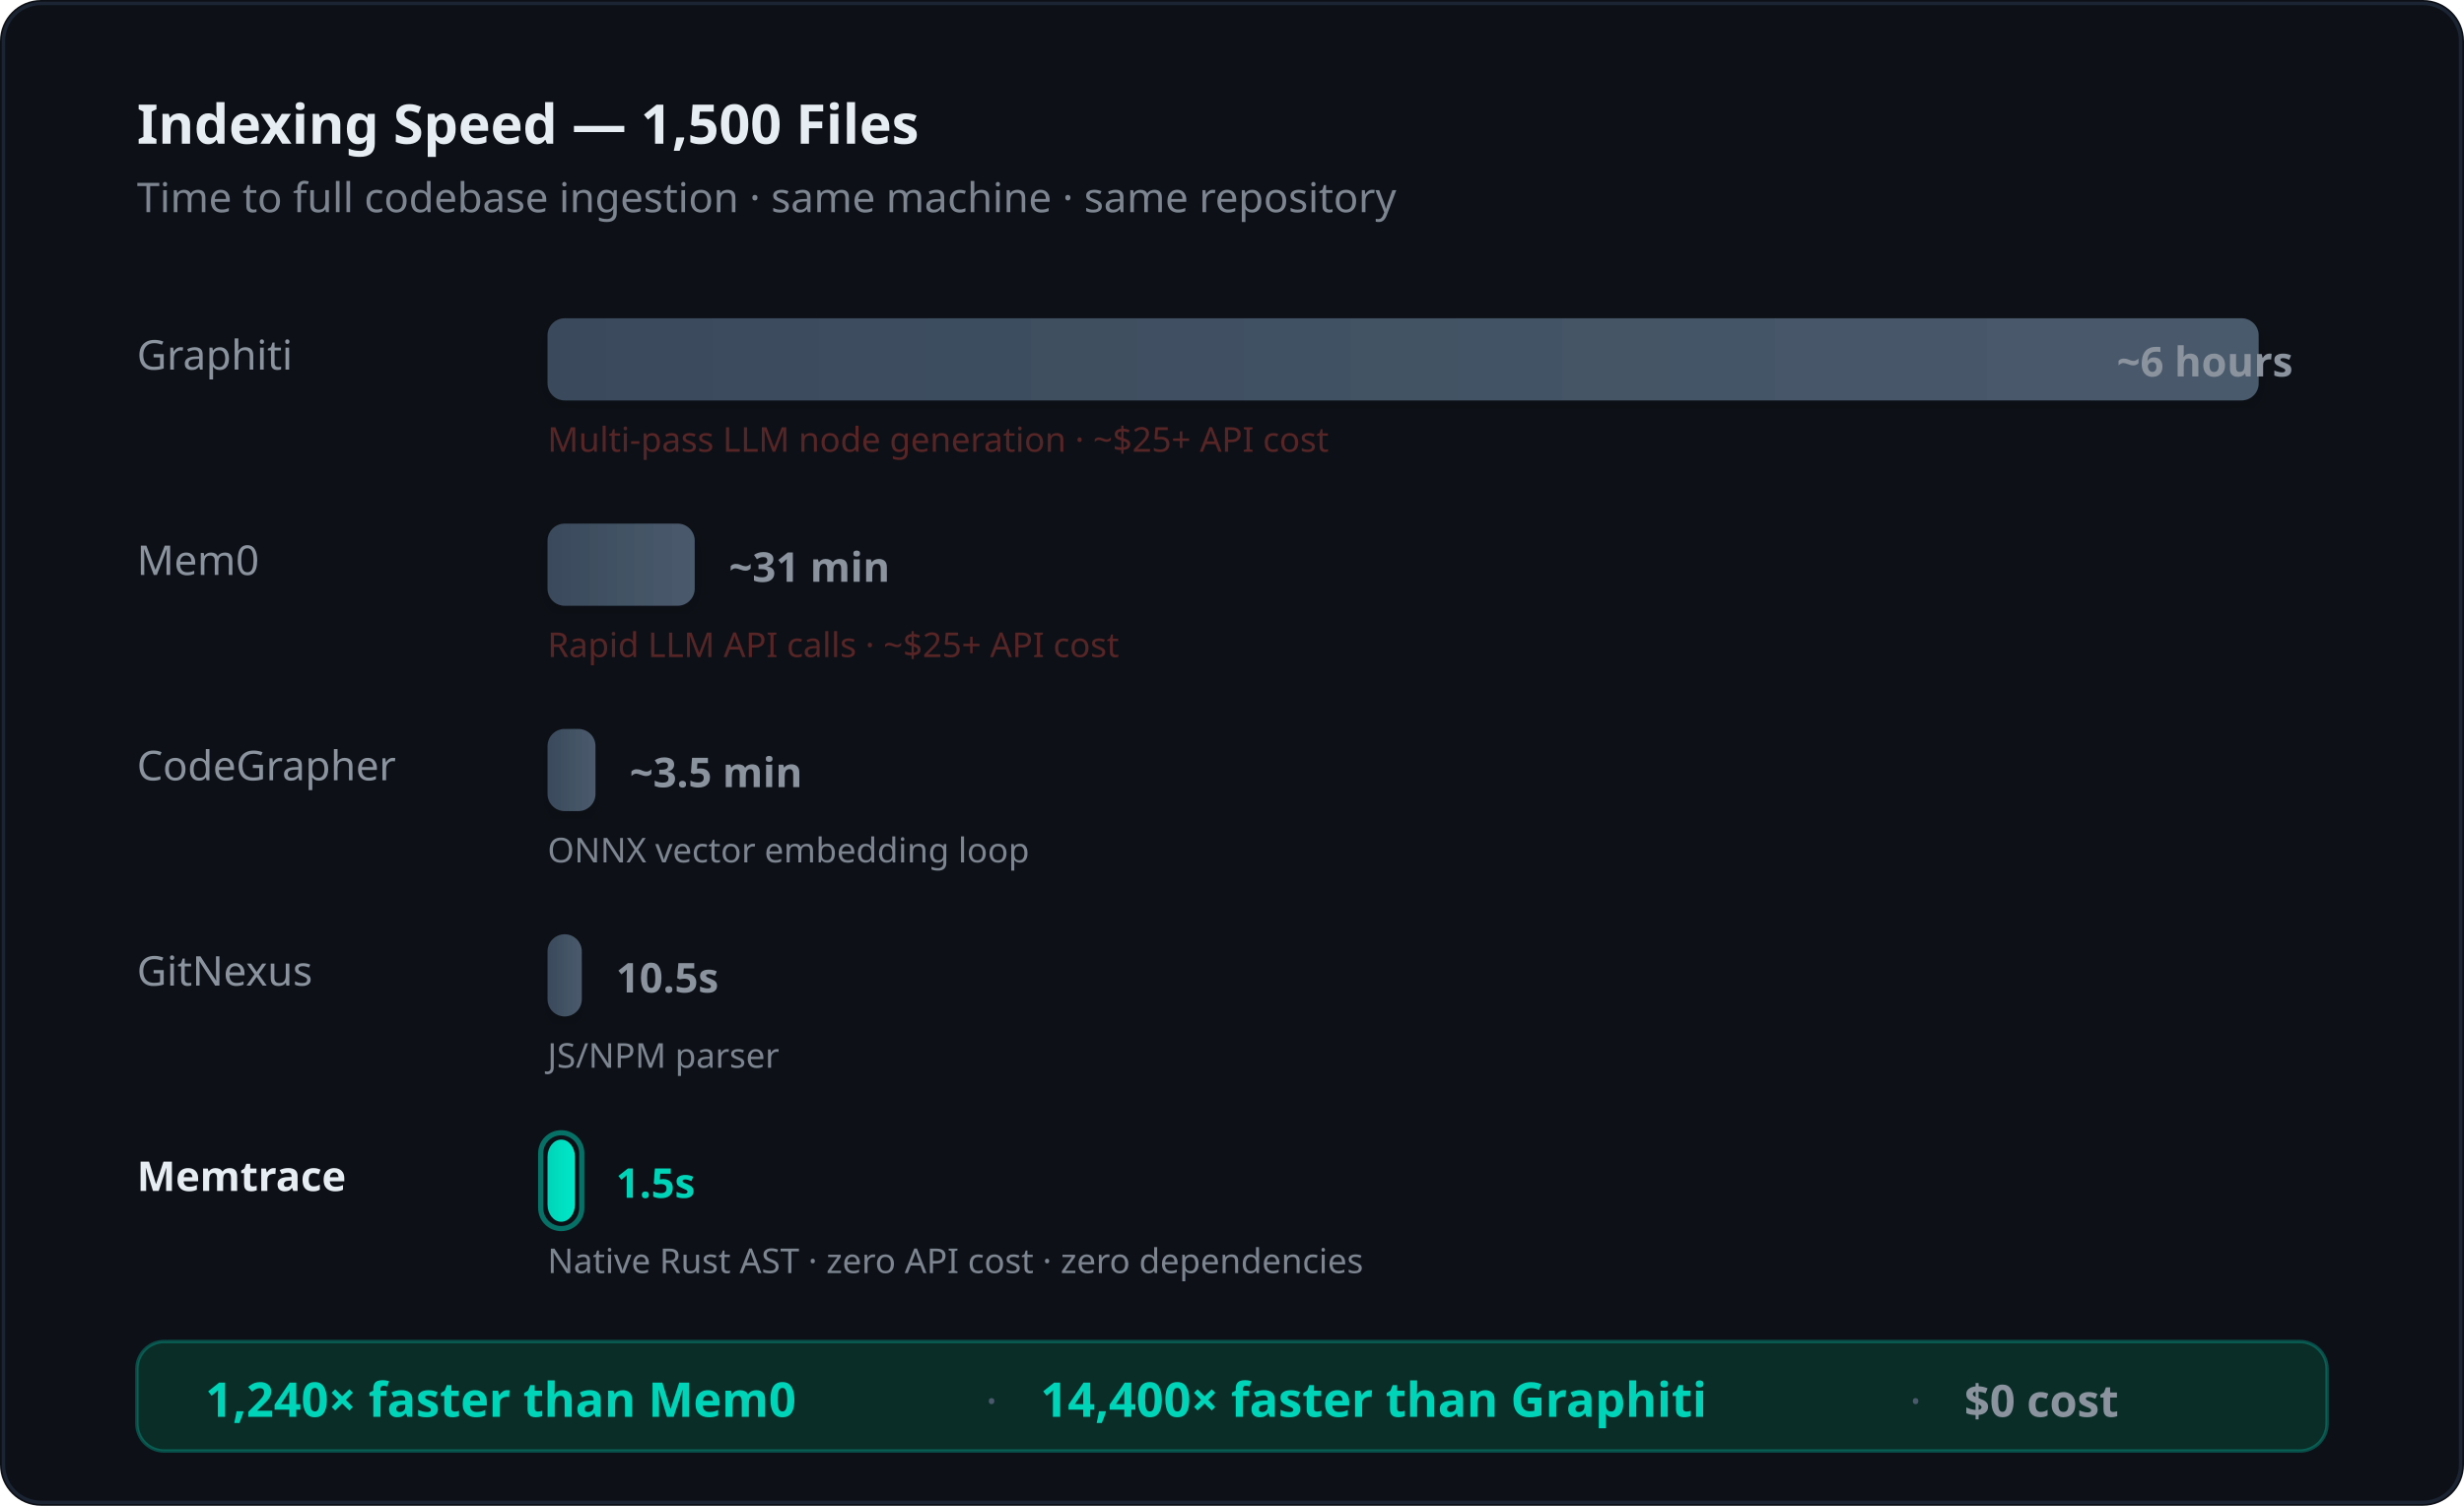
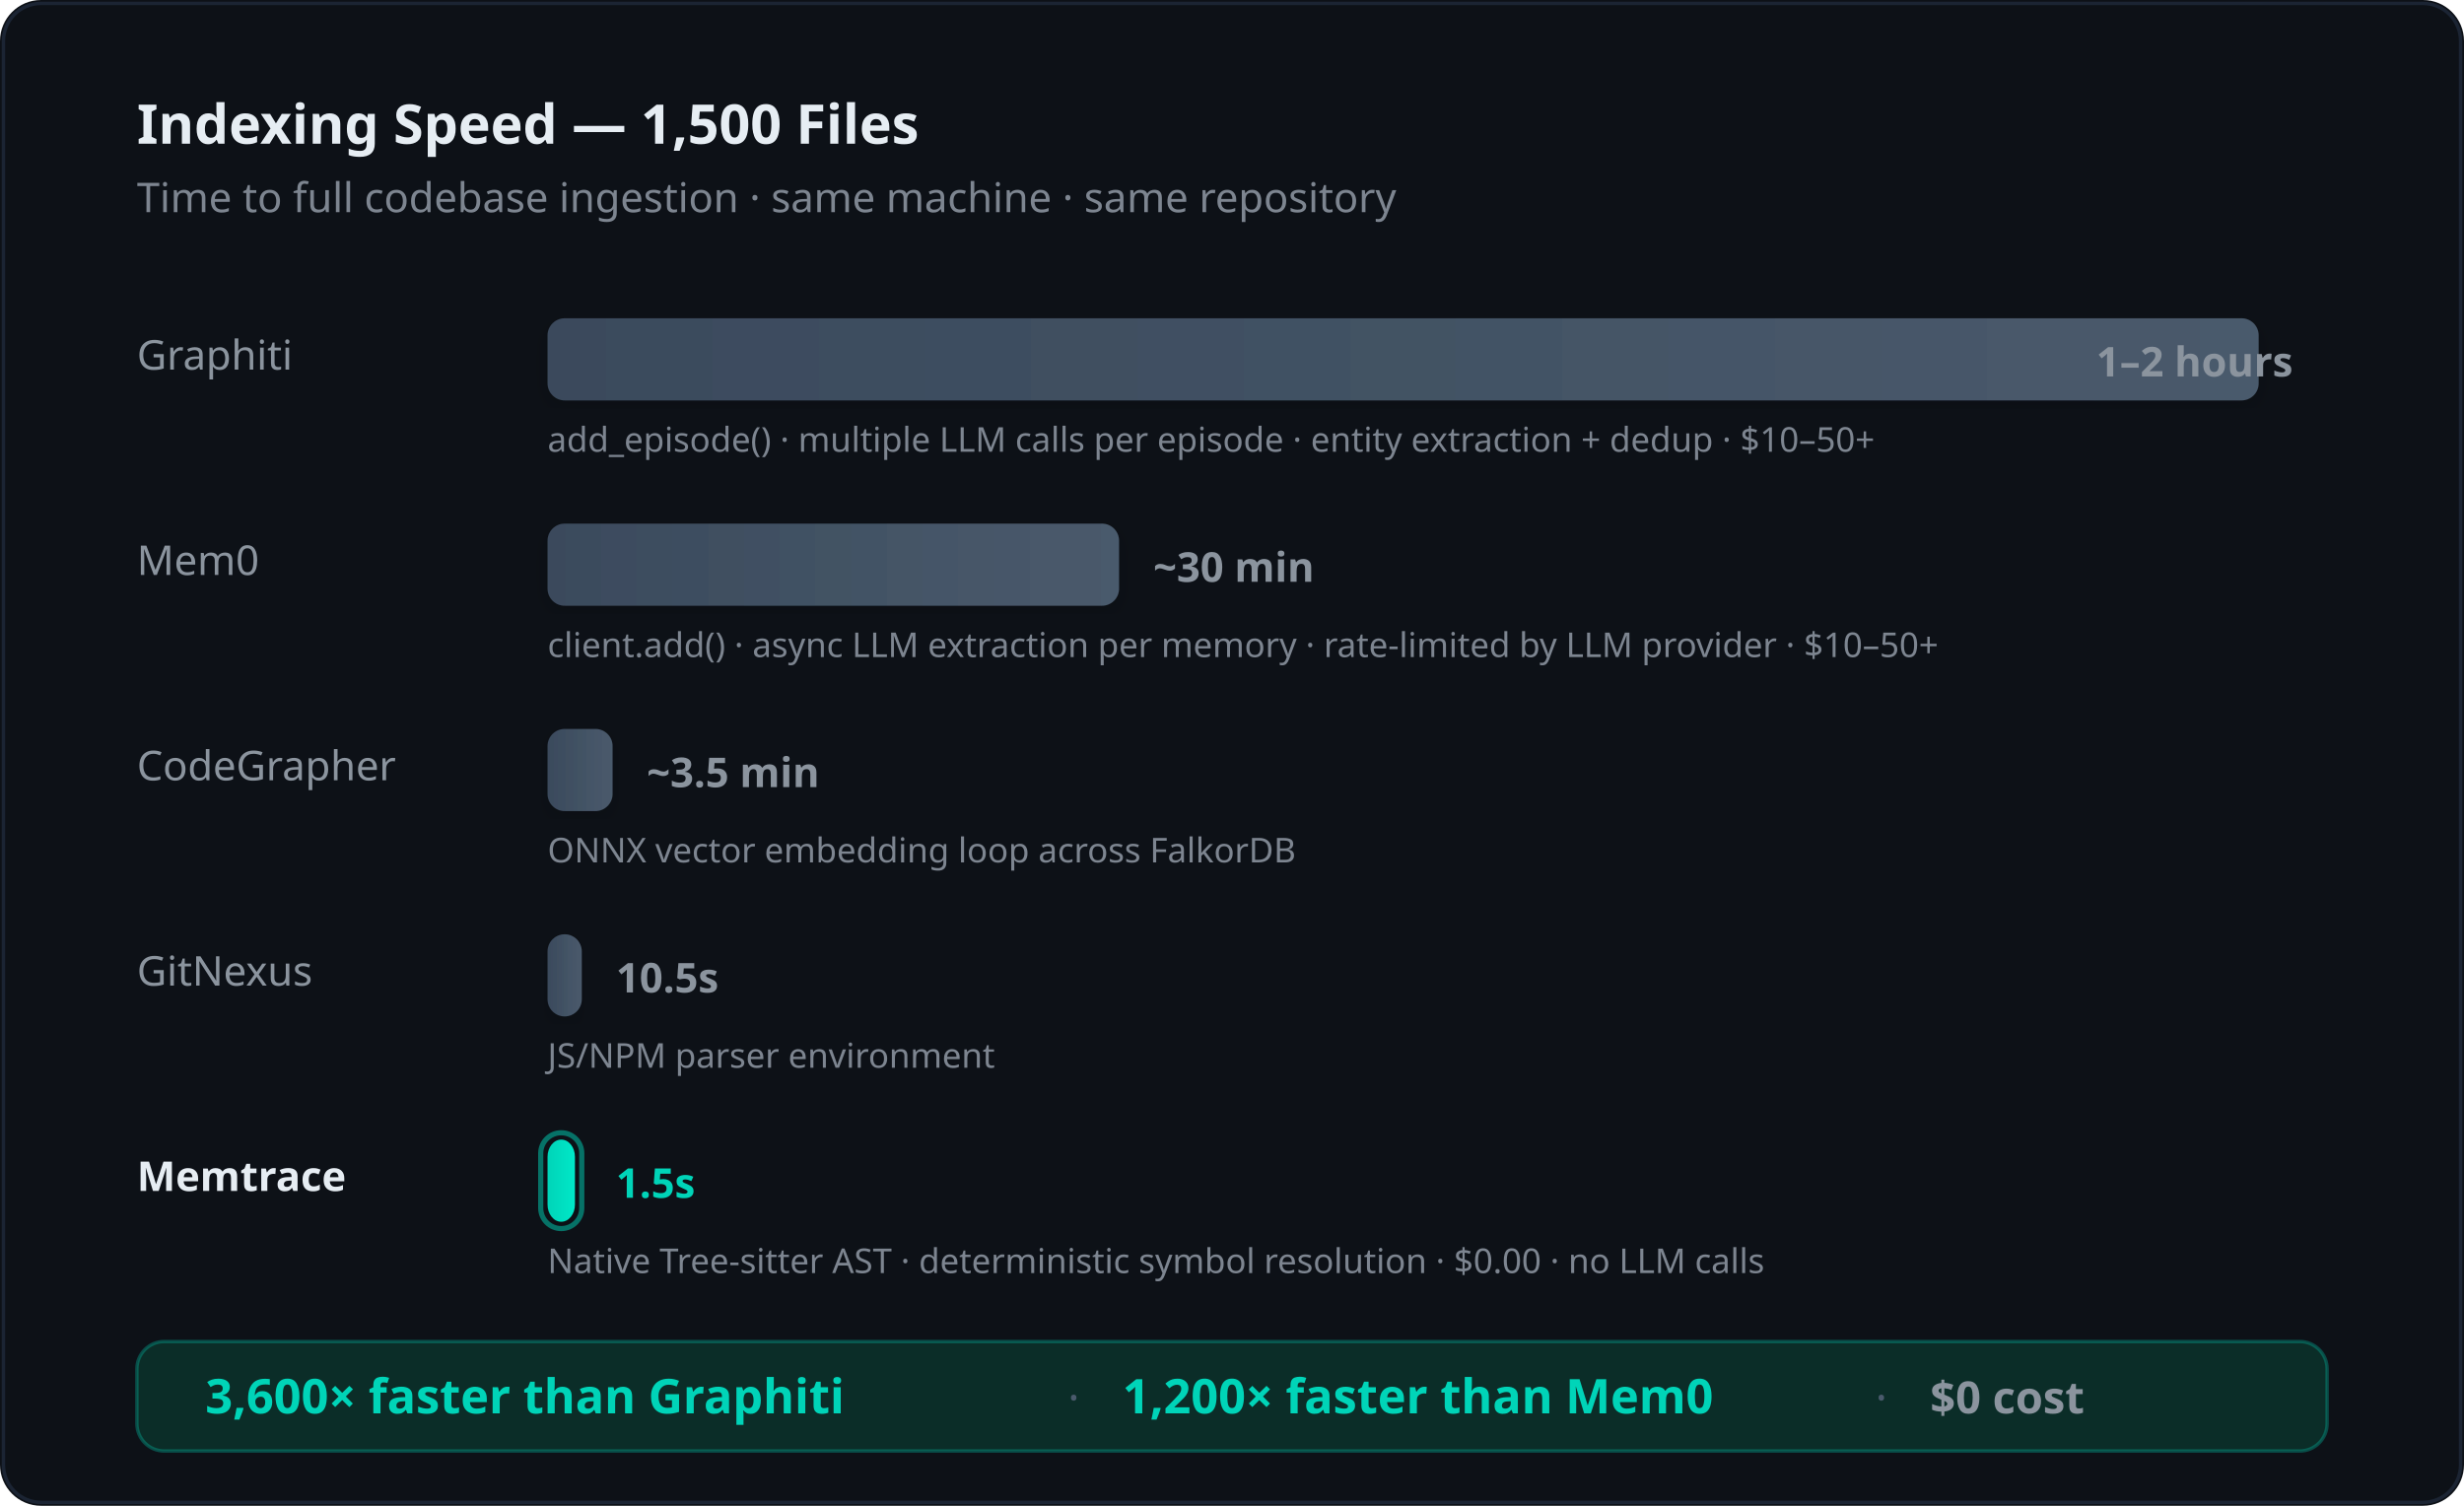
<svg xmlns="http://www.w3.org/2000/svg" viewBox="0 0 720 440" font-family="'Segoe UI', system-ui, -apple-system, sans-serif">
  <defs>
    <linearGradient id="tealGrad3" x1="0%" y1="0%" x2="100%" y2="0%">
      <stop offset="0%" style="stop-color:#00D4B8;stop-opacity:1" />
      <stop offset="100%" style="stop-color:#00E8C8;stop-opacity:1" />
    </linearGradient>
    <linearGradient id="grayGrad3" x1="0%" y1="0%" x2="100%" y2="0%">
      <stop offset="0%" style="stop-color:#3A4A5C;stop-opacity:1" />
      <stop offset="100%" style="stop-color:#4A5A6C;stop-opacity:1" />
    </linearGradient>
    <filter id="shadow3">
      <feDropShadow dx="0" dy="2" stdDeviation="3" flood-opacity="0.15" />
    </filter>
  </defs>
  <rect width="720" height="440" rx="12" fill="#0D1117" />
  <rect x="1" y="1" width="718" height="438" rx="11" fill="none" stroke="#1B2433" stroke-width="1" />
  <text x="40" y="42" fill="#E6EDF3" font-size="16" font-weight="600">Indexing Speed — 1,500 Files</text>
  <text x="40" y="62" fill="#7D8590" font-size="12">Time to full codebase ingestion · same machine · same repository</text>
  <text x="40" y="108" fill="#8B949E" font-size="12" font-weight="500">Graphiti</text>
  <rect x="160" y="93" width="500" height="24" rx="5" fill="url(#grayGrad3)" filter="url(#shadow3)" />
-   <text x="670" y="110" fill="#8B949E" font-size="12" font-weight="600" text-anchor="end">~6 hours</text>
-   <text x="160" y="132" fill="#F8514950" font-size="10">Multi-pass LLM node generation · ~$25+ API cost</text>
+   <text x="670" y="110" fill="#8B949E" font-size="12" font-weight="600" text-anchor="end">1–2 hours</text>
+   <text x="160" y="132" fill="#7D8590" font-size="10">add_episode() · multiple LLM calls per episode · entity extraction + dedup · $10–50+</text>
  <text x="40" y="168" fill="#8B949E" font-size="12" font-weight="500">Mem0</text>
-   <rect x="160" y="153" width="43" height="24" rx="5" fill="url(#grayGrad3)" filter="url(#shadow3)" />
-   <text x="213" y="170" fill="#8B949E" font-size="12" font-weight="600">~31 min</text>
-   <text x="160" y="192" fill="#F8514950" font-size="10">Rapid LLM API calls · ~$25+ API cost</text>
+   <rect x="160" y="153" width="167" height="24" rx="5" fill="url(#grayGrad3)" filter="url(#shadow3)" />
+   <text x="337" y="170" fill="#8B949E" font-size="12" font-weight="600">~30 min</text>
+   <text x="160" y="192" fill="#7D8590" font-size="10">client.add() · async LLM extraction per memory · rate-limited by LLM provider · $10–50+</text>
  <text x="40" y="228" fill="#8B949E" font-size="12" font-weight="500">CodeGrapher</text>
-   <rect x="160" y="213" width="14" height="24" rx="5" fill="url(#grayGrad3)" filter="url(#shadow3)" />
-   <text x="184" y="230" fill="#8B949E" font-size="12" font-weight="600">~3.5 min</text>
-   <text x="160" y="252" fill="#7D8590" font-size="10">ONNX vector embedding loop</text>
+   <rect x="160" y="213" width="19" height="24" rx="5" fill="url(#grayGrad3)" filter="url(#shadow3)" />
+   <text x="189" y="230" fill="#8B949E" font-size="12" font-weight="600">~3.5 min</text>
+   <text x="160" y="252" fill="#7D8590" font-size="10">ONNX vector embedding loop across FalkorDB</text>
  <text x="40" y="288" fill="#8B949E" font-size="12" font-weight="500">GitNexus</text>
  <rect x="160" y="273" width="10" height="24" rx="5" fill="url(#grayGrad3)" filter="url(#shadow3)" />
  <text x="180" y="290" fill="#8B949E" font-size="12" font-weight="600">10.5s</text>
-   <text x="160" y="312" fill="#7D8590" font-size="10">JS/NPM parser</text>
+   <text x="160" y="312" fill="#7D8590" font-size="10">JS/NPM parser environment</text>
  <text x="40" y="348" fill="#E6EDF3" font-size="12" font-weight="600">Memtrace</text>
  <rect x="160" y="333" width="8" height="24" rx="5" fill="url(#tealGrad3)" filter="url(#shadow3)" />
  <rect x="158" y="331" width="12" height="28" rx="6" fill="none" stroke="#00D4B8" stroke-width="1.5" opacity="0.5" />
  <text x="180" y="350" fill="#00D4B8" font-size="12" font-weight="700">1.5s</text>
-   <text x="160" y="372" fill="#7D8590" font-size="10">Native Rust AST · zero API cost · zero dependencies</text>
+   <text x="160" y="372" fill="#7D8590" font-size="10">Native Tree-sitter AST · deterministic symbol resolution · $0.00 · no LLM calls</text>
  <rect x="40" y="392" width="640" height="32" rx="8" fill="#0B2D28" stroke="#00D4B8" stroke-width="1" stroke-opacity="0.3" />
-   <text x="60" y="414" fill="#00D4B8" font-size="14" font-weight="700">1,240× faster than Mem0</text>
-   <text x="288" y="414" fill="#4A5A6C" font-size="13">·</text>
-   <text x="304" y="414" fill="#00D4B8" font-size="14" font-weight="700">14,400× faster than Graphiti</text>
-   <text x="558" y="414" fill="#4A5A6C" font-size="13">·</text>
-   <text x="574" y="414" fill="#8B949E" font-size="13" font-weight="600">$0 cost</text>
+   <text x="60" y="413" fill="#00D4B8" font-size="14" font-weight="700">3,600× faster than Graphiti</text>
+   <text x="312" y="413" fill="#4A5A6C" font-size="13">·</text>
+   <text x="328" y="413" fill="#00D4B8" font-size="14" font-weight="700">1,200× faster than Mem0</text>
+   <text x="548" y="413" fill="#4A5A6C" font-size="13">·</text>
+   <text x="564" y="413" fill="#8B949E" font-size="13" font-weight="600">$0 cost</text>
</svg>
